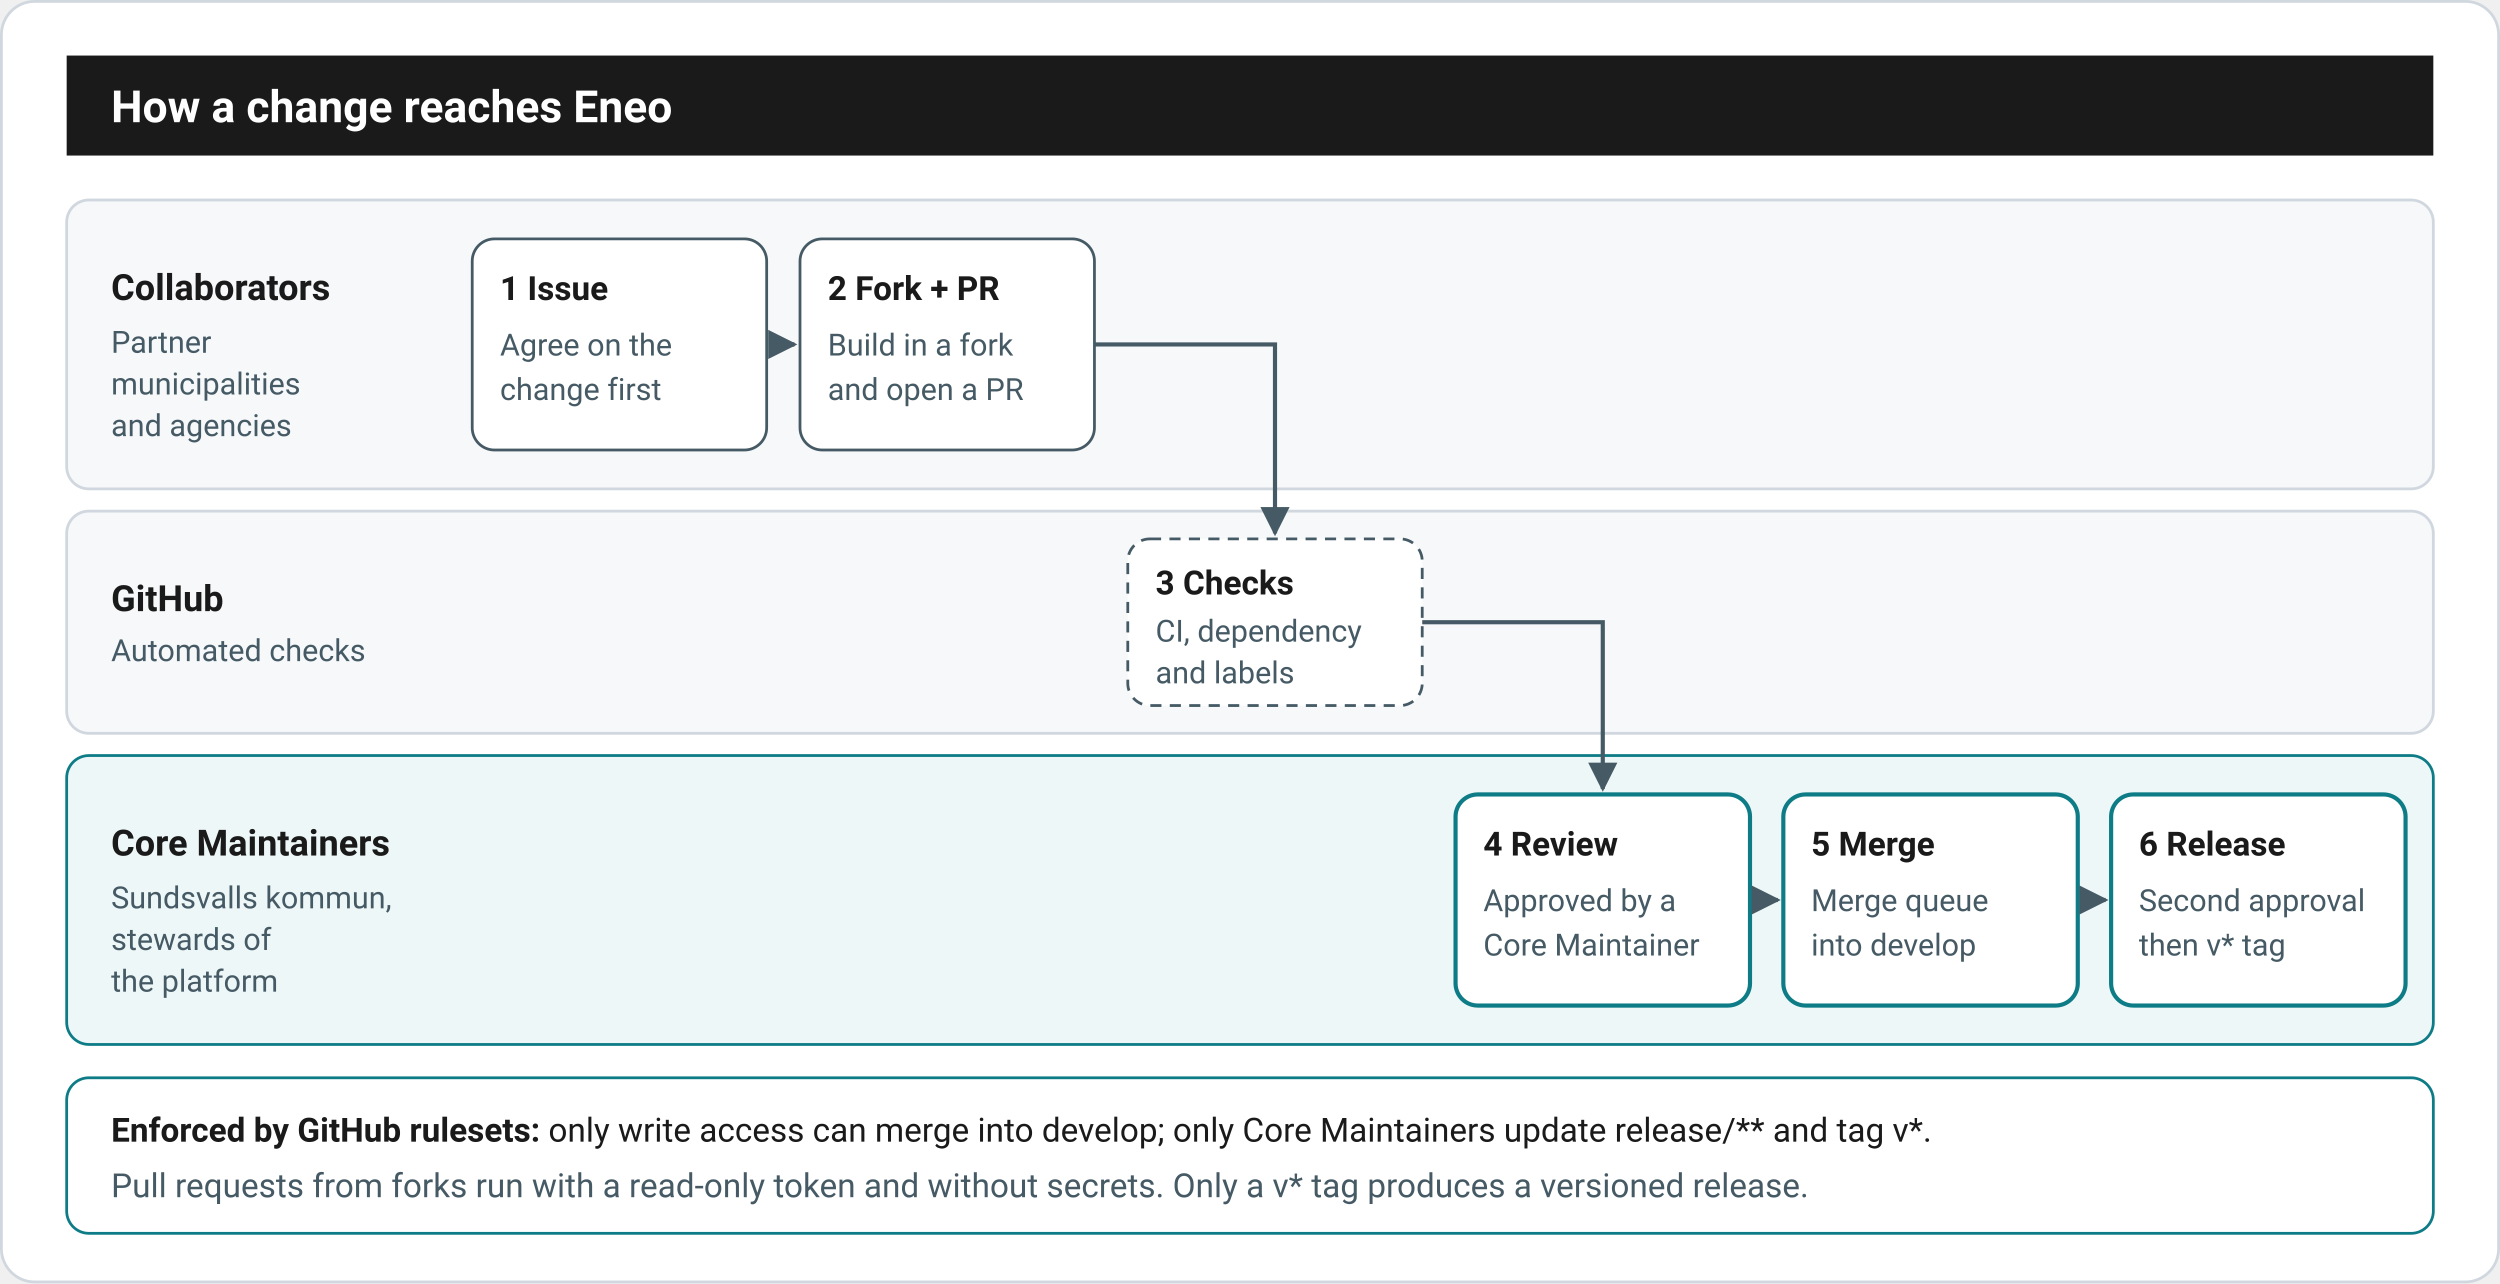
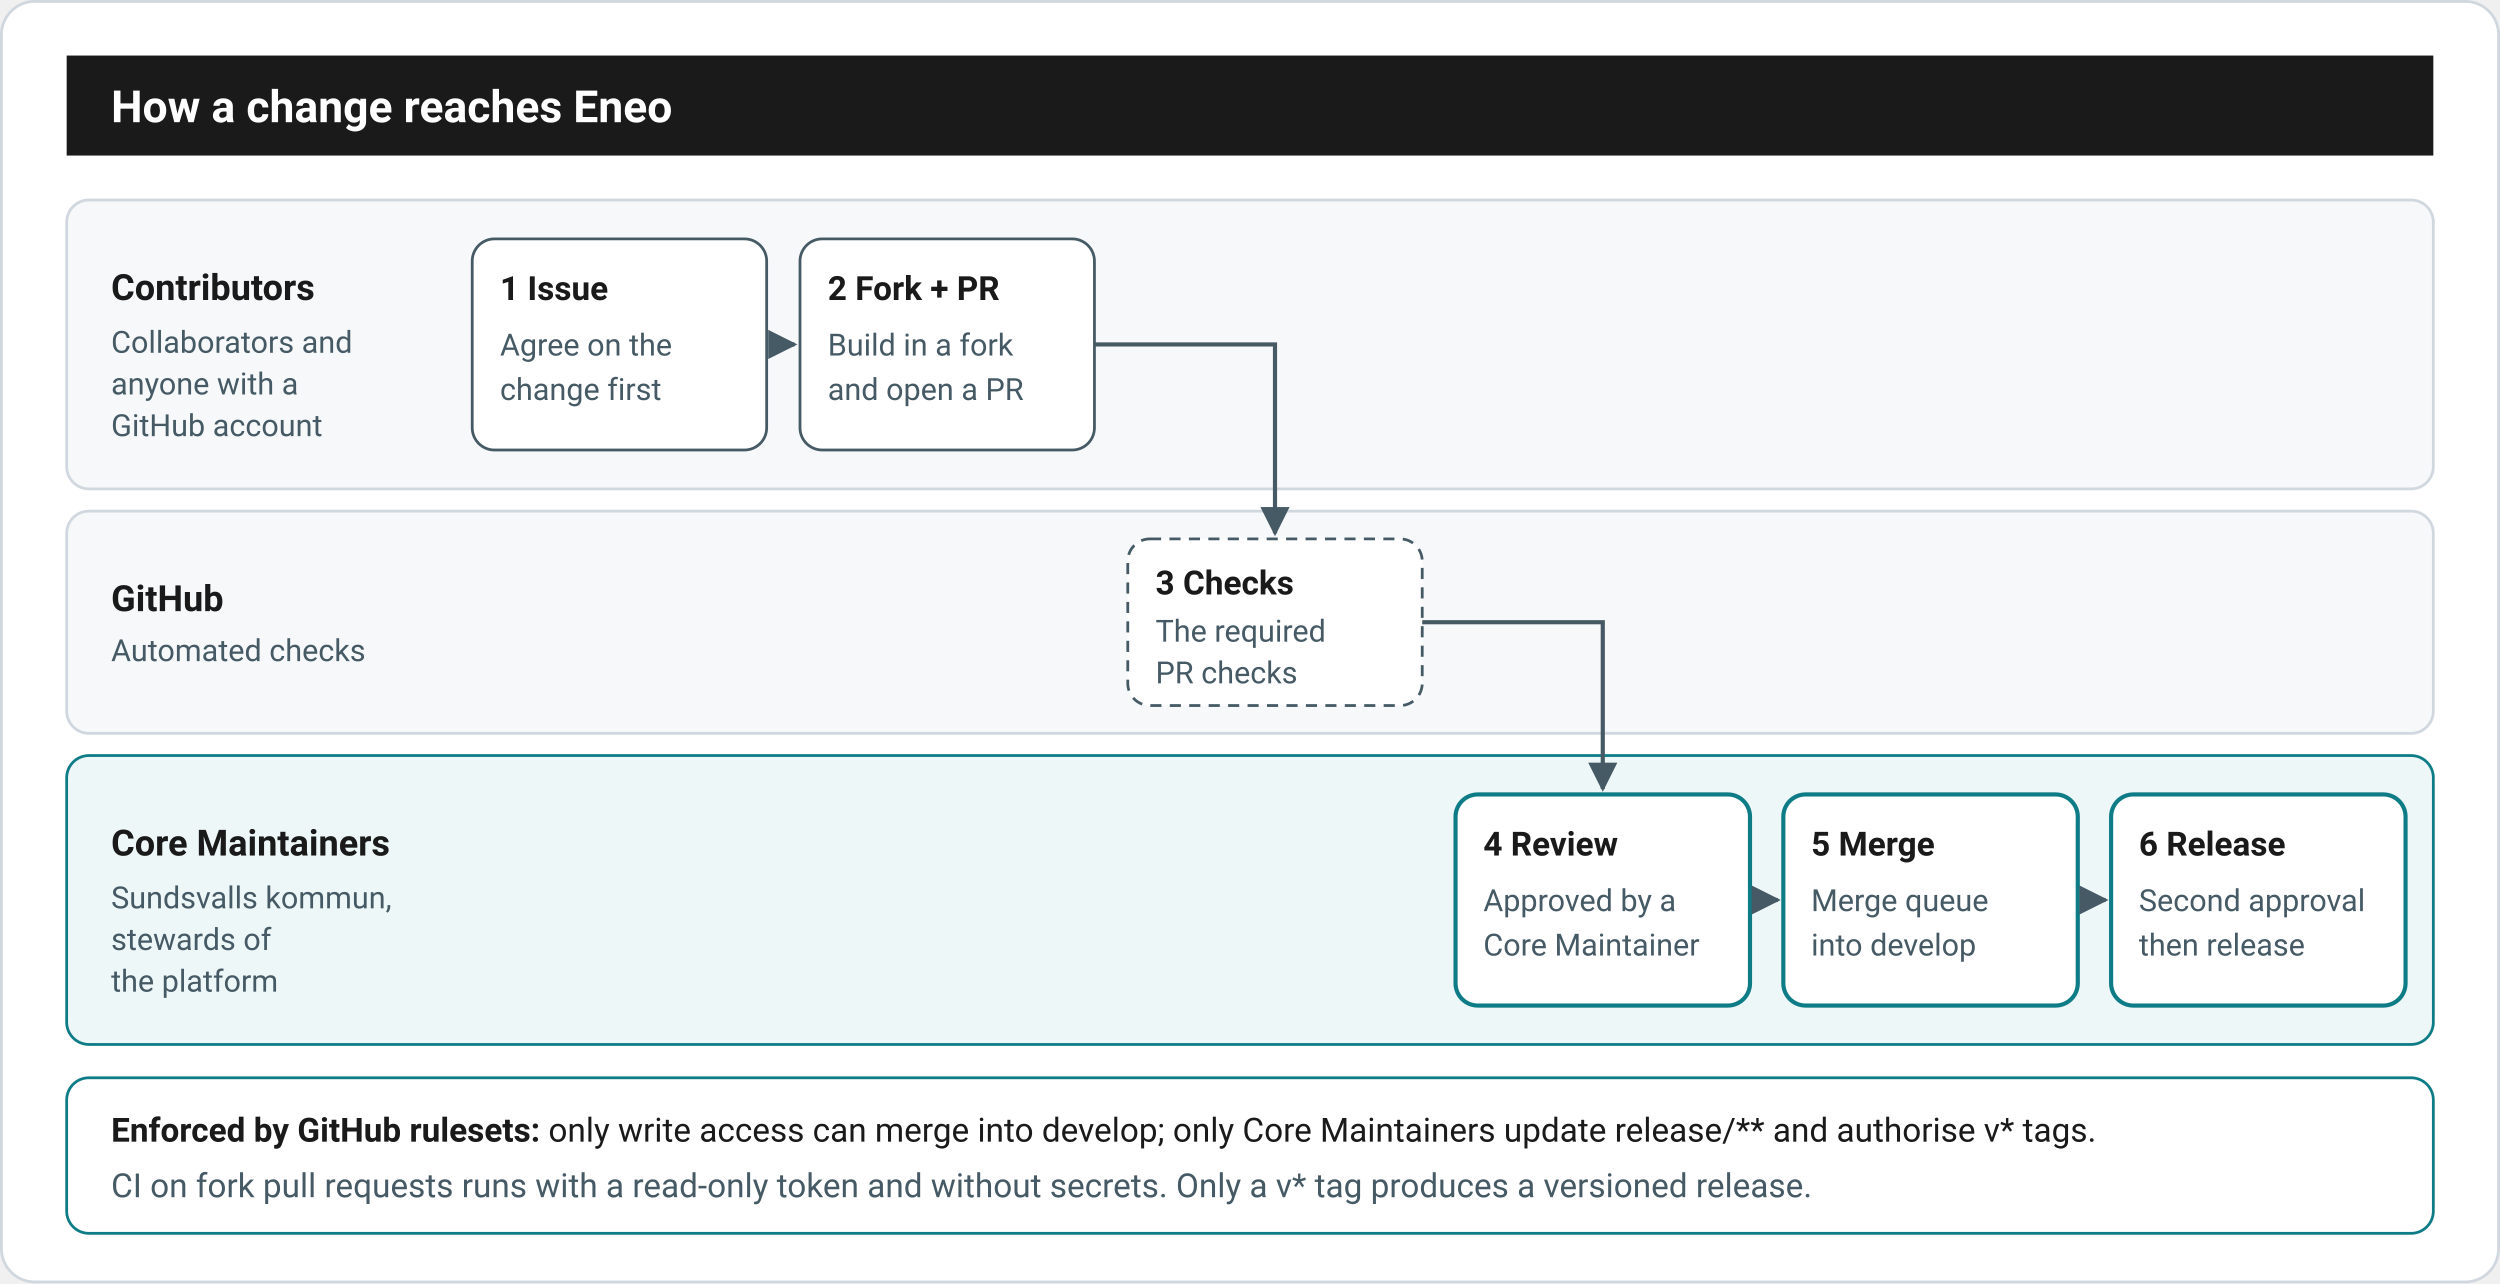
<svg xmlns="http://www.w3.org/2000/svg" width="900" height="462" viewBox="0 0 900 462" role="img" aria-labelledby="title desc" font-family="system-ui, -apple-system, Segoe UI, Roboto, sans-serif">
  <defs>
    <marker id="arrow" viewBox="0 0 10 10" refX="9" refY="5" markerWidth="7" markerHeight="7" orient="auto">
      <path d="M0 0 L10 5 L0 10 z" fill="#455a64" />
    </marker>
  </defs>
  <rect x="0.5" y="0.5" width="899" height="461" rx="12" fill="#ffffff" stroke="#d0d7de" />
  <rect x="24" y="20" width="852" height="36" fill="#1a1a1a" />
  <text x="40" y="44" fill="#ffffff" font-size="16" font-weight="700">How a change reaches Eneo</text>
  <rect x="24" y="72" width="852" height="104" rx="8" fill="#f6f8fa" stroke="#d0d7de" />
  <rect x="24" y="184" width="852" height="80" rx="8" fill="#f6f8fa" stroke="#d0d7de" />
  <rect x="24" y="272" width="852" height="104" rx="8" fill="#eef7f8" stroke="#0e7c86" />
-   <text x="40" y="108" fill="#1a1a1a" font-size="13" font-weight="700">Collaborators</text>
-   <text x="40" y="127" fill="#455a64" font-size="11">Partner</text>
-   <text x="40" y="142" fill="#455a64" font-size="11">municipalities</text>
-   <text x="40" y="157" fill="#455a64" font-size="11">and agencies</text>
+   <text x="40" y="108" fill="#1a1a1a" font-size="13" font-weight="700">Contributors</text>
+   <text x="40" y="127" fill="#455a64" font-size="11">Collaborators and</text>
+   <text x="40" y="142" fill="#455a64" font-size="11">anyone with a</text>
+   <text x="40" y="157" fill="#455a64" font-size="11">GitHub account</text>
  <text x="40" y="220" fill="#1a1a1a" font-size="13" font-weight="700">GitHub</text>
  <text x="40" y="238" fill="#455a64" font-size="11">Automated checks</text>
  <text x="40" y="308" fill="#1a1a1a" font-size="13" font-weight="700">Core Maintainers</text>
  <text x="40" y="327" fill="#455a64" font-size="11">Sundsvalls kommun,</text>
  <text x="40" y="342" fill="#455a64" font-size="11">stewards of</text>
  <text x="40" y="357" fill="#455a64" font-size="11">the platform</text>
  <rect x="170" y="86" width="106" height="76" rx="8" fill="#ffffff" stroke="#455a64" />
  <text x="180" y="108" fill="#1a1a1a" font-size="12" font-weight="700">1 Issue</text>
  <text x="180" y="128" fill="#455a64" font-size="11">Agree on the</text>
  <text x="180" y="144" fill="#455a64" font-size="11">change first</text>
  <line x1="277" y1="124" x2="286" y2="124" stroke="#455a64" stroke-width="1.5" marker-end="url(#arrow)" />
  <rect x="288" y="86" width="106" height="76" rx="8" fill="#ffffff" stroke="#455a64" />
  <text x="298" y="108" fill="#1a1a1a" font-size="12" font-weight="700">2 Fork + PR</text>
  <text x="298" y="128" fill="#455a64" font-size="11">Build in a fork</text>
  <text x="298" y="144" fill="#455a64" font-size="11">and open a PR</text>
  <path d="M394 124 H459 V192" fill="none" stroke="#455a64" stroke-width="1.5" marker-end="url(#arrow)" />
  <rect x="406" y="194" width="106" height="60" rx="8" fill="#ffffff" stroke="#455a64" stroke-dasharray="4 3" />
  <text x="416" y="214" fill="#1a1a1a" font-size="12" font-weight="700">3 Checks</text>
-   <text x="416" y="231" fill="#455a64" font-size="11">CI, dependency</text>
-   <text x="416" y="246" fill="#455a64" font-size="11">and labels</text>
+   <text x="416" y="231" fill="#455a64" font-size="11">The required</text>
+   <text x="416" y="246" fill="#455a64" font-size="11">PR checks</text>
  <path d="M512 224 H577 V284" fill="none" stroke="#455a64" stroke-width="1.5" marker-end="url(#arrow)" />
  <rect x="524" y="286" width="106" height="76" rx="8" fill="#ffffff" stroke="#0e7c86" stroke-width="1.5" />
  <text x="534" y="308" fill="#1a1a1a" font-size="12" font-weight="700">4 Review</text>
  <text x="534" y="328" fill="#455a64" font-size="11">Approved by a</text>
  <text x="534" y="344" fill="#455a64" font-size="11">Core Maintainer</text>
  <line x1="631" y1="324" x2="640" y2="324" stroke="#455a64" stroke-width="1.5" marker-end="url(#arrow)" />
  <rect x="642" y="286" width="106" height="76" rx="8" fill="#ffffff" stroke="#0e7c86" stroke-width="1.5" />
  <text x="652" y="308" fill="#1a1a1a" font-size="12" font-weight="700">5 Merge</text>
  <text x="652" y="328" fill="#455a64" font-size="11">Merge queue</text>
  <text x="652" y="344" fill="#455a64" font-size="11">into develop</text>
  <line x1="749" y1="324" x2="758" y2="324" stroke="#455a64" stroke-width="1.5" marker-end="url(#arrow)" />
  <rect x="760" y="286" width="106" height="76" rx="8" fill="#ffffff" stroke="#0e7c86" stroke-width="1.5" />
  <text x="770" y="308" fill="#1a1a1a" font-size="12" font-weight="700">6 Release</text>
  <text x="770" y="328" fill="#455a64" font-size="11">Second approval</text>
-   <text x="770" y="344" fill="#455a64" font-size="11">then v* tag</text>
+   <text x="770" y="344" fill="#455a64" font-size="11">then release</text>
  <rect x="24" y="388" width="852" height="56" rx="8" fill="#ffffff" stroke="#0e7c86" />
  <text x="40" y="411" fill="#1a1a1a" font-size="12">
-     <tspan font-weight="700">Enforced by GitHub rulesets:</tspan> only write access can merge into develop; only Core Maintainers update release/** and tag v*.</text>
-   <text x="40" y="431" fill="#455a64" font-size="12">Pull requests from forks run with a read-only token and without secrets. Only a v* tag produces a versioned release.</text>
+     <tspan font-weight="700">Enforced by GitHub rulesets:</tspan> only write access can merge into develop; only Core Maintainers update release/** and authorise v* tags.</text>
+   <text x="40" y="431" fill="#455a64" font-size="12">CI on fork pull requests runs with a read-only token and without secrets. Only a v* tag produces a versioned release.</text>
</svg>
